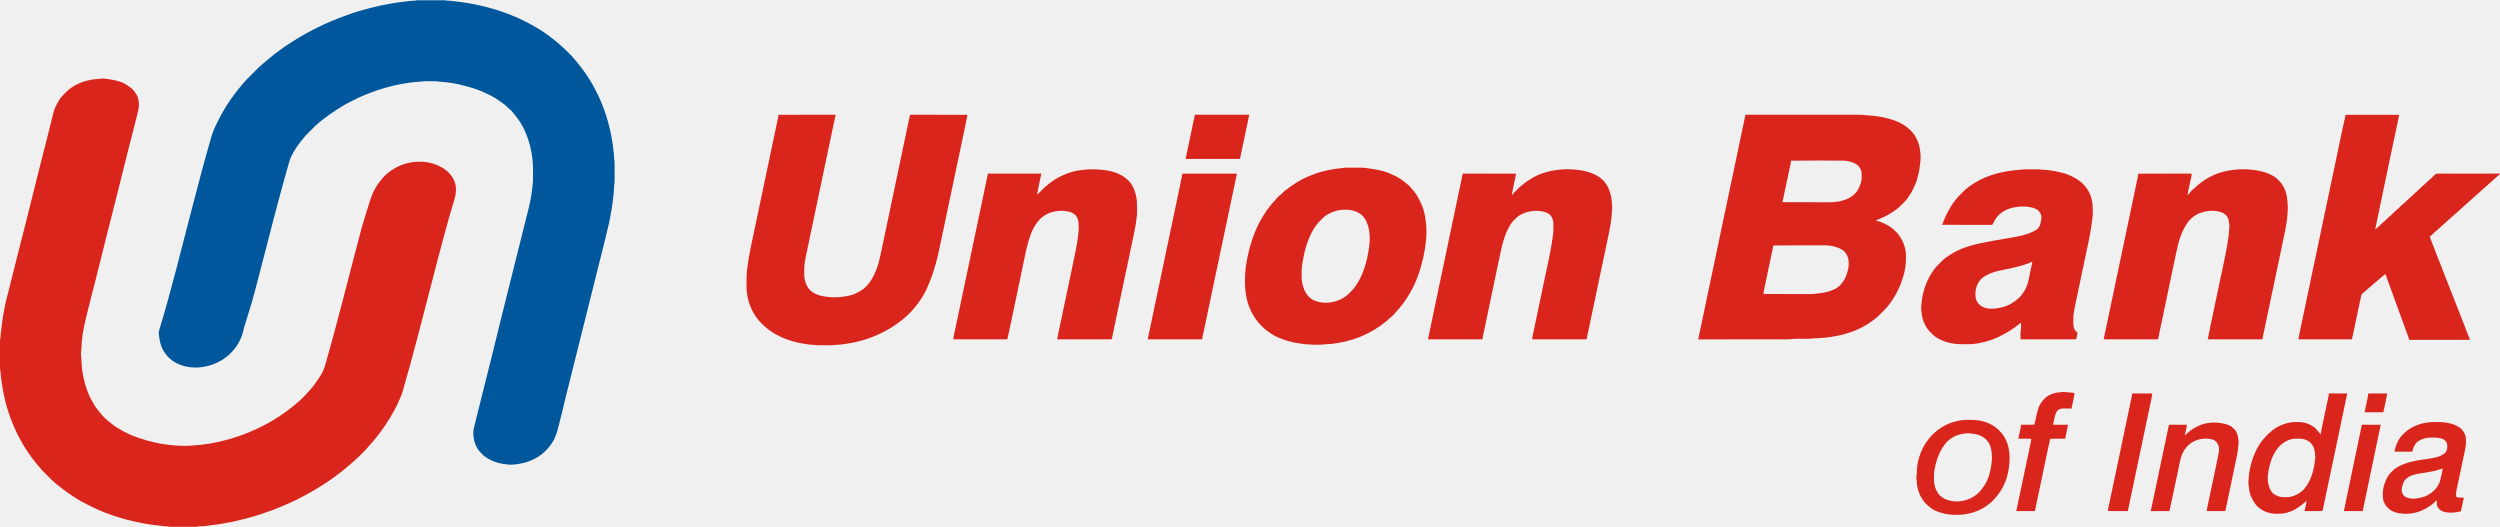
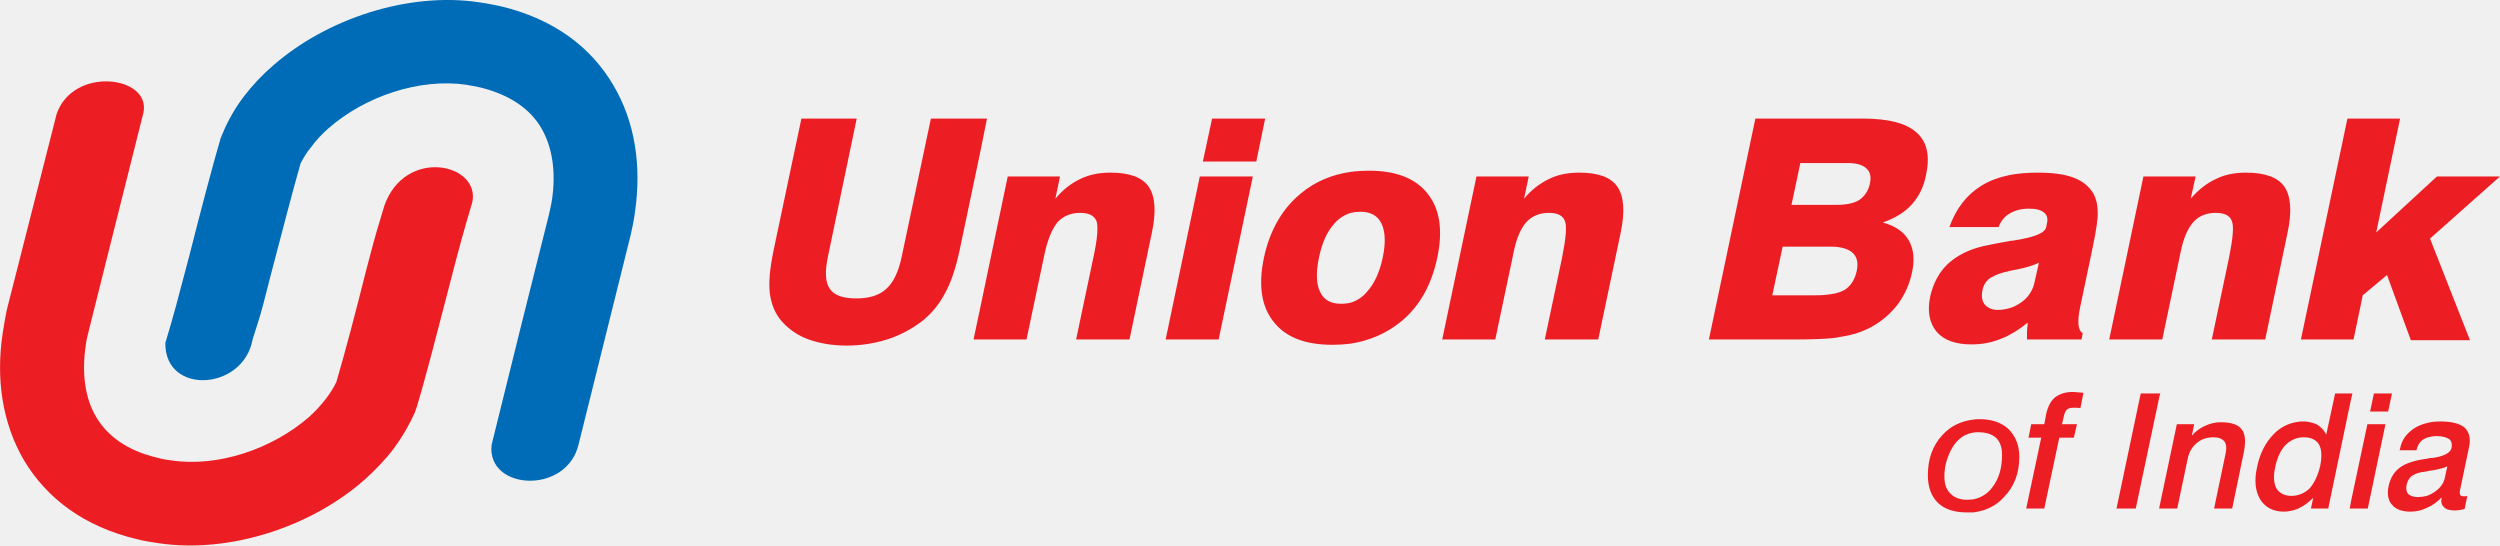
- <svg xmlns="http://www.w3.org/2000/svg" width="2500" height="527" viewBox="0 0 500.002 105.307">
-   <path d="M83.47 0h5.547c.464.143.957.08 1.43.163 6.31.614 12.565 2.508 17.907 5.97 2.153 1.391 4.115 3.066 5.892 4.91 1.362 1.541 2.665 3.148 3.724 4.917.685 1.048 1.214 2.184 1.775 3.3 1.625 3.484 2.596 7.256 2.98 11.075.105.617.057 1.247.167 1.864.059.75.008 1.503.023 2.256-.02.869.063 1.745-.083 2.606-.087 2.225-.428 4.433-.843 6.62-.229 1.304-.632 2.568-.891 3.865-2.626 10.512-5.256 21.025-7.884 31.537-.43 1.948-.956 3.873-1.425 5.812-.323 1.244-.637 2.524-1.36 3.608-.528.85-1.223 1.584-1.986 2.227-1.825 1.457-4.176 2.14-6.49 2.162-.983-.088-1.975-.215-2.912-.543-.978-.385-1.963-.85-2.675-1.647-1.032-.91-1.591-2.278-1.676-3.634-.114-.852.124-1.701.334-2.52 1.246-4.983 2.49-9.966 3.738-14.948.543-2.104 1.012-4.226 1.553-6.33 1.813-7.257 3.631-14.514 5.443-21.773.44-1.777.712-3.593.84-5.418-.031-1.406.08-2.819-.102-4.216-.186-1.748-.58-3.484-1.265-5.108-.6-1.577-1.524-3.016-2.635-4.28-.315-.477-.825-.756-1.206-1.168a4.845 4.845 0 0 0-.57-.508c-1.172-.892-2.423-1.707-3.793-2.26-1.191-.587-2.462-.999-3.746-1.33-1.777-.509-3.61-.838-5.458-.924-.825-.149-1.665-.056-2.496-.087-.655-.031-1.294.142-1.947.123a34.801 34.801 0 0 0-8.95 2.054c-1.902.662-3.703 1.568-5.474 2.517-2.108 1.254-4.155 2.635-5.962 4.3-.624.636-1.263 1.258-1.888 1.893-1.218 1.421-2.363 2.943-3.086 4.683-.78 2.54-1.438 5.117-2.154 7.677-.87 3.311-1.763 6.615-2.595 9.936-1.004 3.756-1.915 7.538-2.977 11.28-.48 1.569-.964 3.138-1.45 4.706-.222.858-.402 1.742-.813 2.535-1.292 2.83-4.097 4.855-7.14 5.385-2.073.404-4.324.125-6.129-1.012-.525-.405-1.095-.78-1.476-1.334-.8-.934-1.251-2.124-1.414-3.334-.023-.57-.247-1.16-.001-1.713 2.478-8.123 4.447-16.389 6.614-24.598 1.205-4.63 2.406-9.261 3.755-13.852.298-1.124.788-2.186 1.322-3.215 1.456-3.052 3.464-5.815 5.716-8.327.883-.88 1.762-1.765 2.647-2.644 1.404-1.195 2.79-2.418 4.315-3.46.764-.629 1.64-1.093 2.45-1.656 3.237-2.053 6.71-3.72 10.313-5.024.89-.296 1.756-.668 2.667-.9 1.915-.567 3.85-1.076 5.817-1.422C79.01.477 80.56.336 82.1.126c.456-.052.927.021 1.37-.126z" fill="#00579c" />
-   <path d="M19.022 15.795c.54-.019 1.07-.146 1.61-.138 1.408.128 2.84.336 4.129.952.881.475 1.762 1.037 2.305 1.905.78.987.833 2.338.587 3.523-.695 2.695-1.326 5.41-2.057 8.097-.809 3.255-1.625 6.509-2.438 9.763-.605 2.476-1.285 4.932-1.88 7.41-.704 2.824-1.417 5.644-2.116 8.47-.607 2.228-1.143 4.476-1.707 6.717-.638 2.409-1.14 4.873-1.175 7.373-.12.65-.09 1.31.007 1.96.039 2.615.627 5.217 1.715 7.595.528.96 1.048 1.935 1.75 2.783.543.609 1.035 1.269 1.68 1.777.714.55 1.38 1.17 2.175 1.608.832.53 1.717.964 2.609 1.384 2.007.79 4.087 1.406 6.214 1.775 1.981.285 3.99.479 5.992.319 5.015-.302 9.944-1.742 14.393-4.067 2.64-1.336 5.059-3.083 7.266-5.045 1.25-1.208 2.447-2.484 3.408-3.939.585-.89 1.214-1.787 1.485-2.832 2.636-9.106 4.868-18.32 7.31-27.476.501-1.807 1.106-3.583 1.635-5.382.504-1.661 1.287-3.264 2.45-4.566.617-.828 1.468-1.441 2.325-1.999 1.843-1.182 4.098-1.63 6.263-1.423 1.038.125 2.077.379 3 .887 1.148.537 2.152 1.426 2.74 2.557.578 1.066.59 2.351.334 3.51-1.644 5.477-3.105 11.007-4.516 16.548-1.946 7.455-3.818 14.932-5.964 22.334-.185.67-.464 1.31-.76 1.938-.511 1.232-1.181 2.392-1.87 3.533-1.224 1.998-2.62 3.895-4.22 5.608-.653.819-1.457 1.499-2.174 2.26-1.432 1.309-2.913 2.574-4.486 3.718-2.471 1.828-5.14 3.377-7.888 4.747-1.274.57-2.53 1.18-3.839 1.672-1.136.493-2.332.827-3.494 1.251-1.798.583-3.632 1.03-5.474 1.441-.7.138-1.41.227-2.107.377-1.074.192-2.163.272-3.239.438-.552.099-1.126-.025-1.665.15h-5.547a2.556 2.556 0 0 0-.629-.102c-.794-.015-1.571-.203-2.363-.246-2.396-.325-4.774-.808-7.075-1.554-2.592-.75-5.063-1.873-7.433-3.153-1.71-.978-3.32-2.118-4.849-3.359-.471-.428-.99-.807-1.423-1.28-.683-.719-1.445-1.366-2.062-2.148-4.13-4.69-6.724-10.652-7.582-16.828C.2 75.66.172 74.662 0 73.685v-5.662c.101-.377.092-.768.132-1.151.29-2.777.704-5.555 1.464-8.247 1.176-4.627 2.287-9.272 3.504-13.888.926-3.717 1.856-7.432 2.786-11.148.875-3.263 1.648-6.554 2.484-9.827.22-.81.346-1.654.717-2.413.423-.867.874-1.749 1.578-2.424.347-.335.672-.693 1.037-1.009 1.502-1.229 3.403-1.915 5.32-2.121z" fill="#da251c" />
-   <path d="M207.33 39.015c.06.062.06.062 0 0z" fill="#fff" />
-   <path d="M155.7 22.908c3.808-.008 7.615 0 11.422-.004-1.836 8.745-3.682 17.486-5.514 26.231-.358 1.747-.835 3.502-.758 5.3-.05.98.142 1.984.624 2.846.436.784 1.22 1.324 2.054 1.619.769.308 1.604.37 2.417.486 1.053.084 2.11.014 3.15-.166 1.306-.164 2.54-.717 3.602-1.481 1.512-1.22 2.335-3.052 2.916-4.857.345-1.12.546-2.274.8-3.414 1.865-8.834 3.718-17.672 5.576-26.504.134-.095.312-.047.469-.062 3.678.013 7.355-.01 11.032.01-.429 2.338-.978 4.652-1.44 6.981-1.007 4.758-2.005 9.517-3.01 14.274-.492 2.283-.927 4.58-1.458 6.855-.566 2.407-1.326 4.776-2.379 7.016a18.705 18.705 0 0 1-3.632 4.905c-3.273 3.038-7.491 5.009-11.896 5.703-.774.128-1.551.26-2.338.261-1.105.182-2.229.065-3.344.102-.618.04-1.22-.15-1.838-.115-2.293-.25-4.588-.79-6.635-1.88a12.6 12.6 0 0 1-4.27-3.614c-1.376-1.926-2.043-4.337-1.937-6.696-.028-1.129.01-2.254.173-3.373.33-2.665.98-5.273 1.508-7.902 1.417-6.69 2.803-13.385 4.225-20.073.136-.821.387-1.62.48-2.448h.002zM238.974 22.905c3.627 0 7.253-.001 10.88.001-.613 2.949-1.24 5.893-1.86 8.84h-10.876a912.264 912.264 0 0 0 1.856-8.84zM349.08 22.97c.124-.106.306-.048.466-.068 7.31.008 14.62 0 21.93.003.475.007.957-.038 1.43.068 2.265.096 4.552.463 6.658 1.341 1.787.774 3.395 2.172 4.051 4.048a9.385 9.385 0 0 1 .403 4.365c-.091 1.164-.376 2.3-.7 3.418-.423 1.155-.96 2.283-1.684 3.281-.497.782-1.247 1.35-1.87 2.022a14.547 14.547 0 0 1-4.632 2.575c1.234.347 2.444.872 3.436 1.699.46.44.967.846 1.313 1.389.876 1.247 1.384 2.77 1.305 4.301.045 1.048-.104 2.091-.333 3.11-.549 2.169-1.49 4.243-2.81 6.05-.704 1.008-1.624 1.832-2.49 2.693-1.632 1.402-3.52 2.523-5.576 3.172-1.605.572-3.292.873-4.981 1.049-.69.023-1.366.172-2.058.119-1.427.214-2.879.038-4.315.129-1.036.167-2.09.056-3.133.088-5.283.005-10.567-.01-15.85.007 3.143-14.953 6.278-29.912 9.44-44.86m9.136 9.12c-.05.462-.155.918-.261 1.372-.492 2.31-.962 4.625-1.467 6.932 3.016.022 6.031.004 9.048.01 1.345.04 2.72-.142 3.96-.69.883-.377 1.652-1.035 2.123-1.875.409-.773.763-1.627.712-2.52 0-.537.053-1.108-.241-1.586-.266-.615-.852-1-1.446-1.256a6.576 6.576 0 0 0-2.625-.407c-3.268.011-6.537-.026-9.803.02m-3.565 16.96c-.068.676-.269 1.33-.396 1.995-.279 1.37-.57 2.738-.863 4.106-.22 1.2-.543 2.38-.72 3.59 3.207.054 6.415.005 9.623.026 1.631-.102 3.31-.3 4.788-1.054 1.368-.777 2.203-2.256 2.493-3.77.38-1.333.212-2.994-.937-3.907-1.313-.889-2.96-1.085-4.509-1.008-3.16.013-6.32-.027-9.479.021zM469.123 22.907c3.566 0 7.132-.01 10.699.005-.045.275-.095.55-.146.823-.525 2.404-1.008 4.816-1.53 7.22-1.009 4.954-2.103 9.891-3.1 14.848.635-.36 1.055-.975 1.63-1.413.546-.42.96-.988 1.522-1.392.497-.44.935-.941 1.47-1.339.336-.308.632-.663 1.002-.939.507-.388.893-.912 1.404-1.298.467-.357.829-.83 1.296-1.187.383-.296.702-.664 1.054-.997.63-.48 1.142-1.097 1.768-1.583.363-.284.635-.67 1.006-.949 1.169-.065 2.344-.004 3.517-.025 3.096-.014 6.193.03 9.29-.024v.083c-4.23 3.775-8.459 7.552-12.686 11.33-.488.362-.853.863-1.37 1.182.492 1.442 1.112 2.836 1.633 4.268 1.796 4.547 3.553 9.108 5.354 13.653.314.93.75 1.81 1.044 2.746-4.033.02-8.067.005-12.1.007-1.592-4.39-3.196-8.778-4.8-13.164-.402.267-.745.607-1.113.911-.988.848-1.977 1.696-2.966 2.542-.283.251-.665.47-.757.859-.626 2.913-1.218 5.834-1.852 8.744-3.565.004-7.13.008-10.693 0 .048-.5.164-.986.261-1.475 2.557-12.103 5.091-24.212 7.642-36.317.513-2.37.969-4.755 1.521-7.119zM268.695 33.527c.737-.082 1.483-.017 2.225-.037.759.023 1.527-.062 2.28.072 1.882.218 3.8.55 5.5 1.426 1.02.412 1.917 1.08 2.745 1.794.38.261.681.618.959.985.677.692 1.17 1.542 1.587 2.411.873 1.621 1.154 3.479 1.287 5.29-.029.795.06 1.599-.08 2.387-.05 1.119-.278 2.218-.479 3.317-.311 1.304-.621 2.613-1.1 3.867-.34.81-.616 1.648-1.033 2.422-.792 1.554-1.736 3.036-2.891 4.345-.505.47-.86 1.08-1.417 1.5-.337.235-.61.543-.91.817-.442.354-.916.666-1.345 1.033-3.247 2.283-7.183 3.535-11.14 3.672-1.33.182-2.67.023-3.999-.043-1.099-.135-2.197-.314-3.264-.62-1.143-.373-2.314-.751-3.31-1.439-2.088-1.241-3.665-3.264-4.52-5.524-.776-2.081-.872-4.33-.76-6.525.102-.608.061-1.231.213-1.833.673-4.48 2.325-8.928 5.343-12.366.492-.449.82-1.05 1.369-1.44.358-.247.63-.592.957-.879 1.577-1.226 3.253-2.373 5.137-3.073 2.103-.904 4.378-1.333 6.646-1.56m-.65 8.421a7.596 7.596 0 0 0-2.414.827c-.758.401-1.325 1.046-1.92 1.645-1.58 1.825-2.382 4.16-2.919 6.477-.26 1.308-.526 2.632-.465 3.971-.056.984.121 1.968.469 2.888.382 1.025 1.151 1.96 2.202 2.338 1.318.565 2.825.488 4.186.108.947-.327 1.885-.78 2.578-1.523.442-.459.93-.88 1.285-1.417 1.657-2.303 2.39-5.129 2.777-7.903.207-1.371.19-2.783-.178-4.127-.303-1.057-.868-2.126-1.864-2.674-1.12-.66-2.473-.761-3.738-.61zM215.104 34.155c1.73-.346 3.515-.45 5.269-.24 1.674.155 3.388.581 4.73 1.643 1.494 1.075 2.138 2.954 2.28 4.726-.022 1.087.124 2.185-.063 3.266-.209 1.94-.7 3.834-1.074 5.746-.938 4.366-1.827 8.743-2.762 13.11-.357 1.76-.75 3.512-1.095 5.271-.037.188-.264.13-.393.148-3.528-.007-7.057-.001-10.584-.003.93-4.336 1.814-8.682 2.742-13.019.41-2.035.883-4.057 1.237-6.104.213-1.385.438-2.787.323-4.192-.104-.635-.286-1.358-.868-1.72a2.959 2.959 0 0 0-1.384-.56c-1.276-.265-2.615-.065-3.817.404-.712.36-1.406.812-1.912 1.434-1.442 1.69-2.014 3.896-2.522 6.007-1.01 4.886-2.051 9.764-3.07 14.647-.239 1.03-.409 2.076-.68 3.098-3.6.008-7.199.009-10.797-.001.027-.435.117-.862.222-1.283 2.123-10.084 4.234-20.17 6.367-30.25.11-.537.19-1.08.343-1.607 3.558.006 7.118.009 10.677.002-.289 1.408-.626 2.81-.87 4.225.7-.567 1.24-1.306 1.964-1.846 1.627-1.432 3.629-2.419 5.737-2.902m-7.774 4.86c.06.062.06.062 0 0zM307.677 34.923c2.253-.942 4.735-1.245 7.158-1.07 1.069.102 2.145.253 3.163.611 1.171.392 2.29 1.04 3.043 2.04 1.034 1.348 1.326 3.097 1.39 4.755.05.69-.132 1.364-.113 2.053-.232 2.21-.793 4.366-1.219 6.542-1.138 5.382-2.269 10.765-3.401 16.147-.099.612-.298 1.204-.36 1.82-3.629-.002-7.257.006-10.885-.003-.004-.658.24-1.28.336-1.925 1-4.759 2.002-9.518 3.005-14.275.279-1.367.55-2.735.73-4.119.053-.568.187-1.13.153-1.705-.028-.563.05-1.134-.049-1.69-.178-.49-.354-1.049-.821-1.34-.488-.363-1.098-.493-1.685-.582-.725-.142-1.467-.069-2.181.08-.706.078-1.35.399-1.968.726-.483.254-.837.675-1.22 1.05-.668.647-1.038 1.517-1.447 2.334-.96 2.237-1.275 4.671-1.825 7.026-.854 4.142-1.751 8.277-2.599 12.422-.151.662-.305 1.325-.387 2-3.634-.001-7.267.009-10.9-.005 2.3-11.052 4.645-22.096 6.955-33.145 3.557.026 7.115 0 10.671.016-.257 1.448-.634 2.873-.869 4.324 1.454-1.72 3.27-3.151 5.325-4.087zM399.677 34.575c1.758-.468 3.58-.615 5.385-.76.9.01 1.802-.009 2.704.008.43.056.861.119 1.3.102 1.322.1 2.624.37 3.9.73 1.172.38 2.285.948 3.249 1.718.763.7 1.462 1.517 1.814 2.509.57 1.354.58 2.853.503 4.296-.25 2.35-.705 4.676-1.22 6.983-.58 2.797-1.172 5.592-1.763 8.387-.294 1.508-.682 3-.863 4.528-.037.576-.02 1.155-.016 1.733.044.625.229 1.362.86 1.642-.113.43-.151.88-.274 1.307-.135.103-.32.046-.465.067-3.564-.008-7.128 0-10.69-.005.024-.616-.057-1.242.07-1.852.077-.494.025-.996.021-1.494a20.4 20.4 0 0 1-5.928 3.463c-1.669.557-3.421.937-5.187.853-1.81.07-3.693-.175-5.295-1.067-.43-.191-.811-.472-1.159-.784-.548-.54-1.127-1.074-1.473-1.773-.53-.88-.785-1.896-.867-2.912-.161-.695.057-1.391.066-2.088.3-2.301 1.127-4.555 2.539-6.41.375-.552.903-.97 1.354-1.454.553-.616 1.263-1.058 1.951-1.506 1.804-1.113 3.837-1.782 5.907-2.194a98.7 98.7 0 0 1 4.926-.906c2.094-.374 4.287-.633 6.158-1.727.453-.228.732-.698.882-1.166.07-.464.212-.915.25-1.383a2.239 2.239 0 0 0-.678-1.385c-.285-.304-.71-.395-1.081-.54-1.086-.26-2.226-.344-3.325-.125-1.339.161-2.65.722-3.593 1.698-.488.555-.849 1.198-1.173 1.856-3.35-.004-6.701.007-10.052-.006.775-2.055 1.796-4.05 3.285-5.685.744-.733 1.445-1.523 2.327-2.1 1.682-1.227 3.635-2.059 5.65-2.558m2.774 18.97c-1.877.448-3.894.616-5.549 1.693-1.08.627-1.712 1.861-1.79 3.086-.096.76-.015 1.611.49 2.226.468.646 1.245 1 2.019 1.108 1.485.135 3.006-.171 4.348-.817.897-.539 1.825-1.12 2.421-2.006.682-.829 1.105-1.842 1.327-2.887.257-1.222.526-2.44.763-3.666-1.276.603-2.656.96-4.029 1.262zM445.006 34.217c2.697-.606 5.563-.567 8.209.263.91.339 1.82.781 2.482 1.512.954.874 1.486 2.124 1.689 3.385.39 2.277.055 4.596-.377 6.842-1.522 7.198-3.026 14.402-4.545 21.6-3.635 0-7.27.009-10.904-.004.467-2.548 1.06-5.071 1.57-7.611.555-2.584 1.081-5.173 1.64-7.755.437-2.223.963-4.448 1.064-6.716.103-.413.051-.835-.03-1.246-.034-.536-.196-1.088-.58-1.479-.392-.43-.96-.646-1.515-.757-1.243-.301-2.557-.11-3.744.318a5.6 5.6 0 0 0-2.65 2.209c-1.121 1.68-1.634 3.669-2.052 5.62-1.208 5.81-2.461 11.61-3.653 17.424-3.625-.002-7.252.003-10.877-.003 2.11-10.05 4.217-20.102 6.34-30.15.177-1 .465-1.979.593-2.988 3.558 0 7.117 0 10.675-.002-.036.71-.276 1.39-.397 2.087-.132.753-.33 1.491-.468 2.242.437-.325.67-.843 1.106-1.17a6.45 6.45 0 0 0 .807-.707c1.6-1.404 3.53-2.451 5.617-2.914zM236.484 34.683c3.634-.003 7.269-.004 10.903-.002-2.172 10.227-4.3 20.461-6.466 30.689-.13.823-.399 1.62-.483 2.45-3.631-.001-7.264.009-10.895-.004 1.934-9.285 3.905-18.561 5.851-27.844.359-1.763.77-3.516 1.09-5.289zM412.185 78.392c.361-.084.732-.086 1.097.003.541.015 1.078.085 1.617.157-.115 1.059-.404 2.092-.602 3.139-.66-.027-1.322-.092-1.978-.02-.366.082-.753.227-.95.564-.491.808-.51 1.778-.77 2.665 1 .01 2.004-.006 3.007.007-.18.93-.378 1.858-.574 2.786-.997.01-1.993-.015-2.987.017-.603 2.57-1.087 5.167-1.651 7.745-.466 2.238-.938 4.473-1.413 6.709-1.242.012-2.482-.01-3.723.012.901-4.212 1.767-8.432 2.663-12.646.083-.61.307-1.195.339-1.812-.865-.047-1.73-.016-2.593-.023.168-.936.441-1.85.56-2.795.881-.006 1.766.024 2.65-.023.346-1.278.48-2.62 1.031-3.839.368-.676.853-1.3 1.475-1.763.814-.577 1.811-.848 2.802-.883zM426.475 78.64c1.326-.002 2.653-.01 3.98.002-.09 1.014-.405 1.988-.574 2.988-1.442 6.844-2.893 13.688-4.319 20.536-1.326-.002-2.65.01-3.975-.007.02-.493.142-.974.26-1.45 1.528-7.36 3.115-14.708 4.628-22.07zM465.792 78.638c1.218.002 2.437-.01 3.656.006-1.567 7.56-3.178 15.11-4.761 22.667-.106.27-.048.63-.25.84-1.177.037-2.354.005-3.529.016.182-.675.302-1.363.435-2.047-.807.65-1.587 1.346-2.524 1.805-1.04.571-2.24.823-3.422.782-1.556.044-3.146-.575-4.182-1.752-.443-.56-.78-1.196-1.068-1.845-.289-.783-.367-1.62-.46-2.442-.06-.615.107-1.217.116-1.83.275-2.034.914-4.032 1.969-5.795a9.495 9.495 0 0 1 1.37-1.76c.23-.38.62-.6.933-.905 1.86-1.73 4.599-2.424 7.064-1.822.802.259 1.602.639 2.173 1.28.293.316.529.68.796 1.02.508-2.611 1.091-5.211 1.63-7.819.015-.133.032-.266.054-.399m-7.332 9.104a5.248 5.248 0 0 0-3.005 1.963 8.655 8.655 0 0 0-1.306 2.576c-.378 1.242-.67 2.54-.584 3.847.116.927.392 1.913 1.104 2.566.563.378 1.216.69 1.912.682.576-.013 1.171.06 1.735-.11.998-.27 1.933-.821 2.607-1.611 1.41-1.769 1.98-4.062 2.136-6.278-.044-.854-.114-1.778-.637-2.49-.571-.825-1.618-1.227-2.597-1.194-.457.015-.918-.037-1.365.049zM473.674 78.64c1.255 0 2.513-.012 3.77.004a57.916 57.916 0 0 1-.78 3.756c-1.248.006-2.494-.013-3.74.01.228-1.262.57-2.5.75-3.77zM392.58 83.966c1.415-.078 2.865-.098 4.24.31 2.097.585 3.878 2.191 4.617 4.248.736 2.153.552 4.499-.003 6.67-.359 1.39-1.046 2.674-1.912 3.813-.507.606-1.009 1.228-1.655 1.692-1.917 1.614-4.475 2.308-6.95 2.224-1.193-.042-2.403-.218-3.503-.699a4.101 4.101 0 0 1-1.313-.74c-1.771-1.2-2.744-3.36-2.757-5.467a2.74 2.74 0 0 1 .011-1.295 11.198 11.198 0 0 1 1.943-6.373 10.074 10.074 0 0 1 5.23-3.95c.675-.177 1.35-.368 2.052-.433m.323 2.7c-.768.123-1.556.273-2.225.687-.615.37-1.223.794-1.634 1.39-.954 1.164-1.543 2.586-1.908 4.033-.208.885-.387 1.789-.335 2.702-.06 1.303.293 2.694 1.232 3.64.392.31.814.598 1.292.762 2.325.87 5.112.121 6.742-1.735.581-.743 1.16-1.51 1.486-2.405.512-1.173.683-2.453.818-3.715.058-1.188-.01-2.44-.613-3.496-.648-1.054-1.844-1.69-3.058-1.805-.593-.107-1.202-.167-1.797-.058zM486.006 84.4c1.56-.097 3.17-.085 4.666.43.8.294 1.623.74 2.054 1.51.287.472.492 1.013.47 1.575.088 1.435-.414 2.81-.653 4.208-.414 1.93-.806 3.863-1.224 5.793-.095.472-.17.96-.044 1.435.472.19.99.087 1.487.133-.207.913-.391 1.83-.592 2.743-1.141.284-2.358.393-3.497.048-.441-.164-.878-.42-1.09-.855-.303-.416-.212-.944-.231-1.421-1.7 1.735-4.12 2.862-6.576 2.707-1.2-.058-2.502-.372-3.324-1.308-.44-.44-.71-1.037-.846-1.637-.094-1.082-.067-2.207.37-3.218a5.65 5.65 0 0 1 2.03-2.838c.913-.664 1.984-1.063 3.067-1.358 1.06-.248 2.132-.47 3.22-.57 1.19-.211 2.471-.313 3.484-1.045.607-.379.77-1.188.662-1.85-.067-.578-.536-1.049-1.083-1.196-.873-.32-1.813-.188-2.719-.2-.847.123-1.71.404-2.34 1.009a3.34 3.34 0 0 0-.82 1.79c-1.183 0-2.366.008-3.549-.004.06-.528.214-1.041.416-1.531.284-.618.573-1.255 1.077-1.729 1.396-1.605 3.493-2.46 5.585-2.621m.344 9.846c-1.367.323-2.806.33-4.126.842-.671.28-1.298.769-1.556 1.47-.3.715-.522 1.626-.047 2.319.192.363.6.51.958.662 1.122.306 2.32.078 3.4-.294 1.3-.53 2.44-1.546 2.959-2.868.27-.896.456-1.817.623-2.737-.737.211-1.451.494-2.21.606zM439.303 85.324c1.177-.655 2.556-.908 3.893-.854 1.08.104 2.224.21 3.147.838.394.362.843.719 1.018 1.247.2.444.264.928.323 1.407.12.633-.092 1.258-.085 1.893-.176 1.273-.497 2.52-.743 3.78-.587 2.795-1.19 5.59-1.757 8.389-.034.185-.269.123-.39.143-1.123-.02-2.246.032-3.365-.008.208-1.328.551-2.631.795-3.953.257-1.158.475-2.322.739-3.476.286-1.535.688-3.048.918-4.592.13-.93-.336-2.01-1.295-2.283-1.102-.315-2.31-.197-3.371.213a4.929 4.929 0 0 0-2.401 2.136c-.585 1.018-.78 2.188-.998 3.324-.631 2.874-1.196 5.764-1.84 8.635-1.248.015-2.495-.011-3.74.015 1.026-4.777 2.001-9.565 3.023-14.343.195-.981.398-1.962.634-2.933 1.185.006 2.373-.007 3.56.004-.042.734-.289 1.434-.415 2.154.7-.677 1.468-1.307 2.35-1.736zM472.378 84.904c1.255 0 2.511-.006 3.769 0-1.172 5.76-2.437 11.498-3.602 17.257-1.257.01-2.512.009-3.77 0 1.163-5.76 2.434-11.498 3.603-17.257z" fill="#da251c" />
+ <svg xmlns="http://www.w3.org/2000/svg" width="244.42" height="53.328" viewBox="0 0 64.669 14.11">
+   <g style="display:inline">
+     <g style="display:inline">
+       <path d="M0 0c-.59-2.023-.422-1.264-1.295-4.582-.789-3.151-1.608-6.271-2.226-8.351a7 7 0 0 0-.732-1.183 10 10 0 0 0-1.268-1.378c-2.679-2.334-6.678-3.714-10.14-3.179a6 6 0 0 0-1.014.198c-2.173.507-3.608 1.578-4.425 2.923-.873 1.436-1.099 3.32-.79 5.346.03.28.114.646.224 1.068 1.325 5.346 2.678 10.658 4.004 15.973.534 2.698-5.159 3.404-6.369-.111l-3.663-14.401c-.081-.448-.195-1.01-.282-1.599-.535-3.431-.028-6.698 1.552-9.397 1.661-2.781 4.395-4.866 8.309-5.789.423-.114.931-.199 1.521-.284 5.209-.787 11.212 1.183 15.131 4.641.785.704 1.52 1.464 2.14 2.277a14.6 14.6 0 0 1 1.579 2.702v.027l.111.308c.62 2.028 1.466 5.344 2.338 8.691C5.521-2.923 5.831-1.826 6.45.256 7.044 3.095 1.521 4.305 0 0" style="fill:#ed1d24;fill-opacity:1;fill-rule:nonzero;stroke:none" transform="matrix(.35278 0 0 -.35278 9.942 5.32)" />
+     </g>
+     <g style="display:inline">
+       <path d="M0 0c.615 1.994.449 1.24 1.294 4.584.819 3.121 1.635 6.274 2.222 8.326.201.392.455.814.762 1.179.368.508.79.956 1.267 1.377 2.679 2.363 6.708 3.715 10.144 3.207.282-.055.62-.111 1.013-.196 2.171-.536 3.635-1.577 4.454-2.954.842-1.434 1.101-3.292.787-5.34-.057-.284-.111-.62-.225-1.071-1.411-5.624-2.817-11.218-4.196-16.845-.37-3.347 5.548-3.683 6.393.085L27.719 7.65c.111.478.225 1.011.309 1.629.506 3.405.029 6.665-1.579 9.365-1.63 2.785-4.364 4.867-8.281 5.794-.422.084-.933.198-1.549.283-5.211.785-11.211-1.21-15.128-4.643a15 15 0 0 1-2.144-2.276 12 12 0 0 1-1.546-2.701l-.143-.336c-.59-1.997-1.465-5.344-2.31-8.663-.845-3.206-1.125-4.303-1.747-6.354C-6.454-4.105-.681-3.768 0 0" style="fill:#006cb7;fill-opacity:1;fill-rule:nonzero;stroke:none" transform="matrix(.35278 0 0 -.35278 6.534 8.781)" />
+     </g>
+     <g style="display:inline">
+       <path d="M0 0c-.396 0-.76-.089-1.124-.255a2.7 2.7 0 0 1-.987-.732l.171.842h-1.271l-1.267-6.016-.029-.167h1.324l.758 3.598c.089.506.314.902.651 1.183.339.307.762.445 1.266.445.368 0 .623-.112.79-.308.14-.196.169-.476.085-.87L-.48-6.328H.847l.814 3.936c.2.872.172 1.517-.109 1.858C1.298-.171.792 0 0 0m7.299-3.208c-.169-.702-.427-1.236-.764-1.631a1.9 1.9 0 0 0-1.349-.56c-.506 0-.876.197-1.099.56-.197.366-.228.901-.085 1.547.143.702.394 1.237.759 1.63.254.252.565.422.875.506.139.028.282.054.449.054.535 0 .902-.167 1.13-.53.197-.366.224-.872.084-1.576m2.364 5.317H8.396L7.747-.9a1.86 1.86 0 0 1-.672.729 2.4 2.4 0 0 1-1.042.229c-.145 0-.258 0-.397-.033a2.96 2.96 0 0 1-1.719-.871c-.619-.619-1.043-1.434-1.239-2.421-.225-.98-.143-1.767.221-2.388.371-.59.96-.9 1.747-.9.341 0 .68.086.99.199.054.028.082.028.112.058.366.168.707.42 1.042.757l-.17-.787h1.269L9.55 1.63Zm-20.509.113c-.537 0-.956-.144-1.297-.395-.308-.255-.531-.679-.645-1.211l-.144-.761h-.957l-.197-.983h.931l-1.102-5.2h1.325l1.103 5.2h1.069l.224.983h-1.097l.111.478c.06.283.139.51.251.591.116.114.284.143.539.143h.169l.281-.029.222 1.127h-.053c-.337.025-.589.057-.733.057m6.424-.113h-1.437l-1.776-8.437h1.411l1.746 8.267zm16.988 0h-1.325L10.96.786h1.323zm3.887-6.13c-.081-.423-.309-.762-.701-1.044a2.7 2.7 0 0 0-.623-.334 2.7 2.7 0 0 0-.674-.087c-.309 0-.537.087-.705.223-.139.173-.167.394-.111.679.053.251.166.449.337.618.195.139.451.252.76.31.08 0 .223.026.393.055l.112.03c.622.082 1.072.196 1.382.334zM16.115.058c-.363 0-.704-.033-.986-.116a2.9 2.9 0 0 1-.983-.419c-.535-.369-.875-.845-.988-1.463l-.03-.115h1.241v.057c.086.306.226.562.478.729.085.055.17.086.282.141.197.058.425.112.705.112.425 0 .734-.086.933-.224.166-.139.22-.366.166-.646-.087-.366-.561-.618-1.41-.732h-.139c-.085-.026-.169-.026-.255-.056-.9-.114-1.546-.337-1.943-.618-.453-.309-.736-.786-.875-1.407-.11-.588-.028-1.039.255-1.349q.42-.507 1.352-.507c.422 0 .818.086 1.211.283.394.168.76.421 1.073.76-.058-.339 0-.566.17-.703.139-.171.42-.254.813-.254.115 0 .228.027.34.027.113.031.252.056.366.086l.198.957c-.087-.031-.144-.031-.172-.031h-.082c-.14 0-.226.031-.28.113-.03.085-.03.227.028.478l.644 3.065c.116.591 0 1.07-.336 1.379-.366.306-.958.453-1.776.453M-16.73-4.755a2.23 2.23 0 0 0-1.413-.9c-.139 0-.282-.028-.425-.028-.532 0-.954.142-1.239.451-.307.278-.449.703-.449 1.266 0 .395.056.815.196 1.236.144.422.311.79.538 1.098.198.279.48.53.759.674.195.083.399.168.62.197.113.028.255.028.368.028.592 0 1.014-.142 1.323-.423.284-.28.424-.701.424-1.236 0-.958-.226-1.743-.702-2.363m-.906 4.98c-.17 0-.338 0-.507-.03-.899-.113-1.664-.479-2.253-1.125-.732-.787-1.072-1.771-1.072-2.954 0-.871.254-1.546.735-2.023.506-.479 1.211-.705 2.14-.705h.45c.929.114 1.691.482 2.284 1.155.732.758 1.098 1.743 1.098 2.923 0 .842-.281 1.518-.785 2.027-.514.476-1.215.732-2.09.732M9.55-5.851l-.081-.477h1.321l1.296 6.183h-1.324zm10.933 23.874h-4.62l-4.454-4.104 1.749 8.349h-3.86L5.888 6.071h3.859l.675 3.238 1.779 1.487 1.746-4.778h4.336l-2.929 7.449zm-34.117-7.706a2.38 2.38 0 0 0-.931-1.487c-.283-.198-.562-.367-.872-.448a2.9 2.9 0 0 0-.904-.144c-.42 0-.729.144-.957.394-.199.252-.254.616-.169 1.039a1.4 1.4 0 0 0 .449.817c.257.197.622.364 1.104.503.14.031.308.057.477.115.139.026.252.055.422.082.758.144 1.352.34 1.692.507zm4.311 6.44c-.311.533-.79.928-1.467 1.183-.672.251-1.55.364-2.62.364q-1.097 0-2.027-.168c-.817-.169-1.523-.422-2.142-.815-1.043-.649-1.829-1.659-2.31-3.008h3.606q.254.675.846 1.013c.395.222.842.336 1.379.336.507 0 .873-.084 1.102-.282.222-.166.306-.423.222-.786l-.054-.281c-.085-.421-.817-.733-2.227-.958-.142-.026-.283-.057-.422-.057-.731-.138-1.381-.252-1.889-.367-1.128-.251-1.998-.698-2.675-1.319-.65-.621-1.069-1.405-1.295-2.39-.226-1.097-.058-1.94.475-2.591q.807-.921 2.539-.923c.73 0 1.435.113 2.114.392.254.087.504.199.731.337.45.226.872.535 1.296.875-.03-.227-.03-.425-.057-.649v-.592h4l.085.451c-.169.109-.28.31-.308.62-.029.308 0 .73.113 1.263l.956 4.557c.226 1.126.365 1.967.338 2.474 0 .506-.112.957-.309 1.321m6.392-4.272q.295 1.474.93 2.193c.399.448.958.675 1.635.675q.972 0 1.184-.59c.168-.366.083-1.265-.197-2.674L-.647 6.071H3.27l1.63 7.79c.341 1.575.256 2.7-.22 3.405-.483.701-1.44 1.038-2.819 1.038-.817 0-1.579-.141-2.227-.476-.677-.31-1.265-.788-1.83-1.435l.364 1.63h-3.829L-8.169 6.071h3.89zm-44.115 5.819c-.818 0-1.551-.141-2.225-.476a5.35 5.35 0 0 1-1.804-1.435l.338 1.63h-3.83l-2.511-11.952h3.89l1.351 6.414q.296 1.474.93 2.193c.426.448.959.675 1.66.675.623 0 1.018-.197 1.16-.59.165-.366.079-1.265-.198-2.674l-1.272-6.018h3.919l1.637 7.79c.334 1.575.248 2.7-.229 3.405-.48.701-1.408 1.038-2.816 1.038m-26.908 3.964-.675-3.149h3.918l.649 3.149zm-7.464-3.964c-.817 0-1.547-.141-2.225-.476-.649-.31-1.265-.788-1.803-1.435l.341 1.63h-3.833l-2.001-9.56-.507-2.392h3.885l1.353 6.414q.343 1.474.929 2.193c.425.448.959.675 1.665.675.619 0 1.01-.197 1.181-.59.14-.366.085-1.265-.223-2.674l-1.268-6.018h3.914l1.633 7.79c.339 1.575.257 2.7-.221 3.405-.479.701-1.412 1.038-2.82 1.038m4.059-12.233h3.887l2.506 11.952h-3.888zm15.916 5.991c-.227-1.071-.62-1.914-1.157-2.502a2.5 2.5 0 0 0-1.184-.789 3 3 0 0 0-.729-.082c-.735 0-1.242.278-1.521.871-.282.588-.31 1.403-.086 2.502.228 1.098.593 1.912 1.13 2.503.332.392.757.649 1.206.788.227.054.455.083.708.083.731 0 1.265-.28 1.549-.871.28-.591.309-1.433.084-2.503m-1.017 6.384c-.446 0-.899-.028-1.324-.086-1.406-.197-2.646-.73-3.687-1.603-1.354-1.123-2.257-2.698-2.681-4.695-.419-1.996-.192-3.571.708-4.694q1.313-1.69 4.311-1.689.675 0 1.349.085c1.409.225 2.621.758 3.666 1.604 1.378 1.123 2.253 2.698 2.676 4.694.423 1.997.196 3.572-.705 4.695q-1.31 1.69-4.313 1.689m-27.999 3.822h-4.113l-2.14-10.123c-.23-1.097-.595-1.881-1.13-2.36-.507-.476-1.239-.704-2.199-.704-.984 0-1.631.228-1.941.704-.34.479-.368 1.263-.141 2.36l2.111 10.123h-4.056l-2.03-9.613c-.28-1.352-.391-2.423-.28-3.236.114-.816.397-1.491.9-2.051a4.76 4.76 0 0 1 1.944-1.297c.791-.281 1.72-.449 2.791-.449a9.9 9.9 0 0 1 2.959.449c.9.283 1.745.733 2.506 1.297a6.3 6.3 0 0 1 1.717 2.051c.451.788.817 1.884 1.103 3.236l1.519 7.225zm64.74-4.777c-.112-.508-.369-.905-.762-1.182-.393-.254-.959-.367-1.663-.367h-3.322l.645 3.065h3.496c.618 0 1.096-.14 1.349-.393.284-.254.368-.62.257-1.123m-.962-6.385c-.138-.648-.446-1.125-.898-1.406a2.8 2.8 0 0 0-.986-.306 7 7 0 0 0-1.186-.085h-3.125l.761 3.567h3.55c.732 0 1.266-.168 1.576-.448.337-.309.424-.733.308-1.322m.427 11.162h-7.862l-3.407-16.197h6.337c1.069 0 1.915.029 2.621.085.282.031.505.056.732.113.761.111 1.409.307 1.971.588q1.224.595 2.113 1.69a6 6 0 0 1 1.127 2.475c.196.928.113 1.686-.256 2.333-.36.619-.987 1.042-1.888 1.293.876.309 1.582.732 2.118 1.32.506.564.87 1.267 1.041 2.138q.466 2.113-.675 3.126c-.762.7-2.086 1.036-3.972 1.036" style="fill:#ed1d24;fill-opacity:1;fill-rule:nonzero;stroke:none" transform="matrix(.35278 0 0 -.35278 57.443 10.923)" />
+     </g>
+   </g>
</svg>
